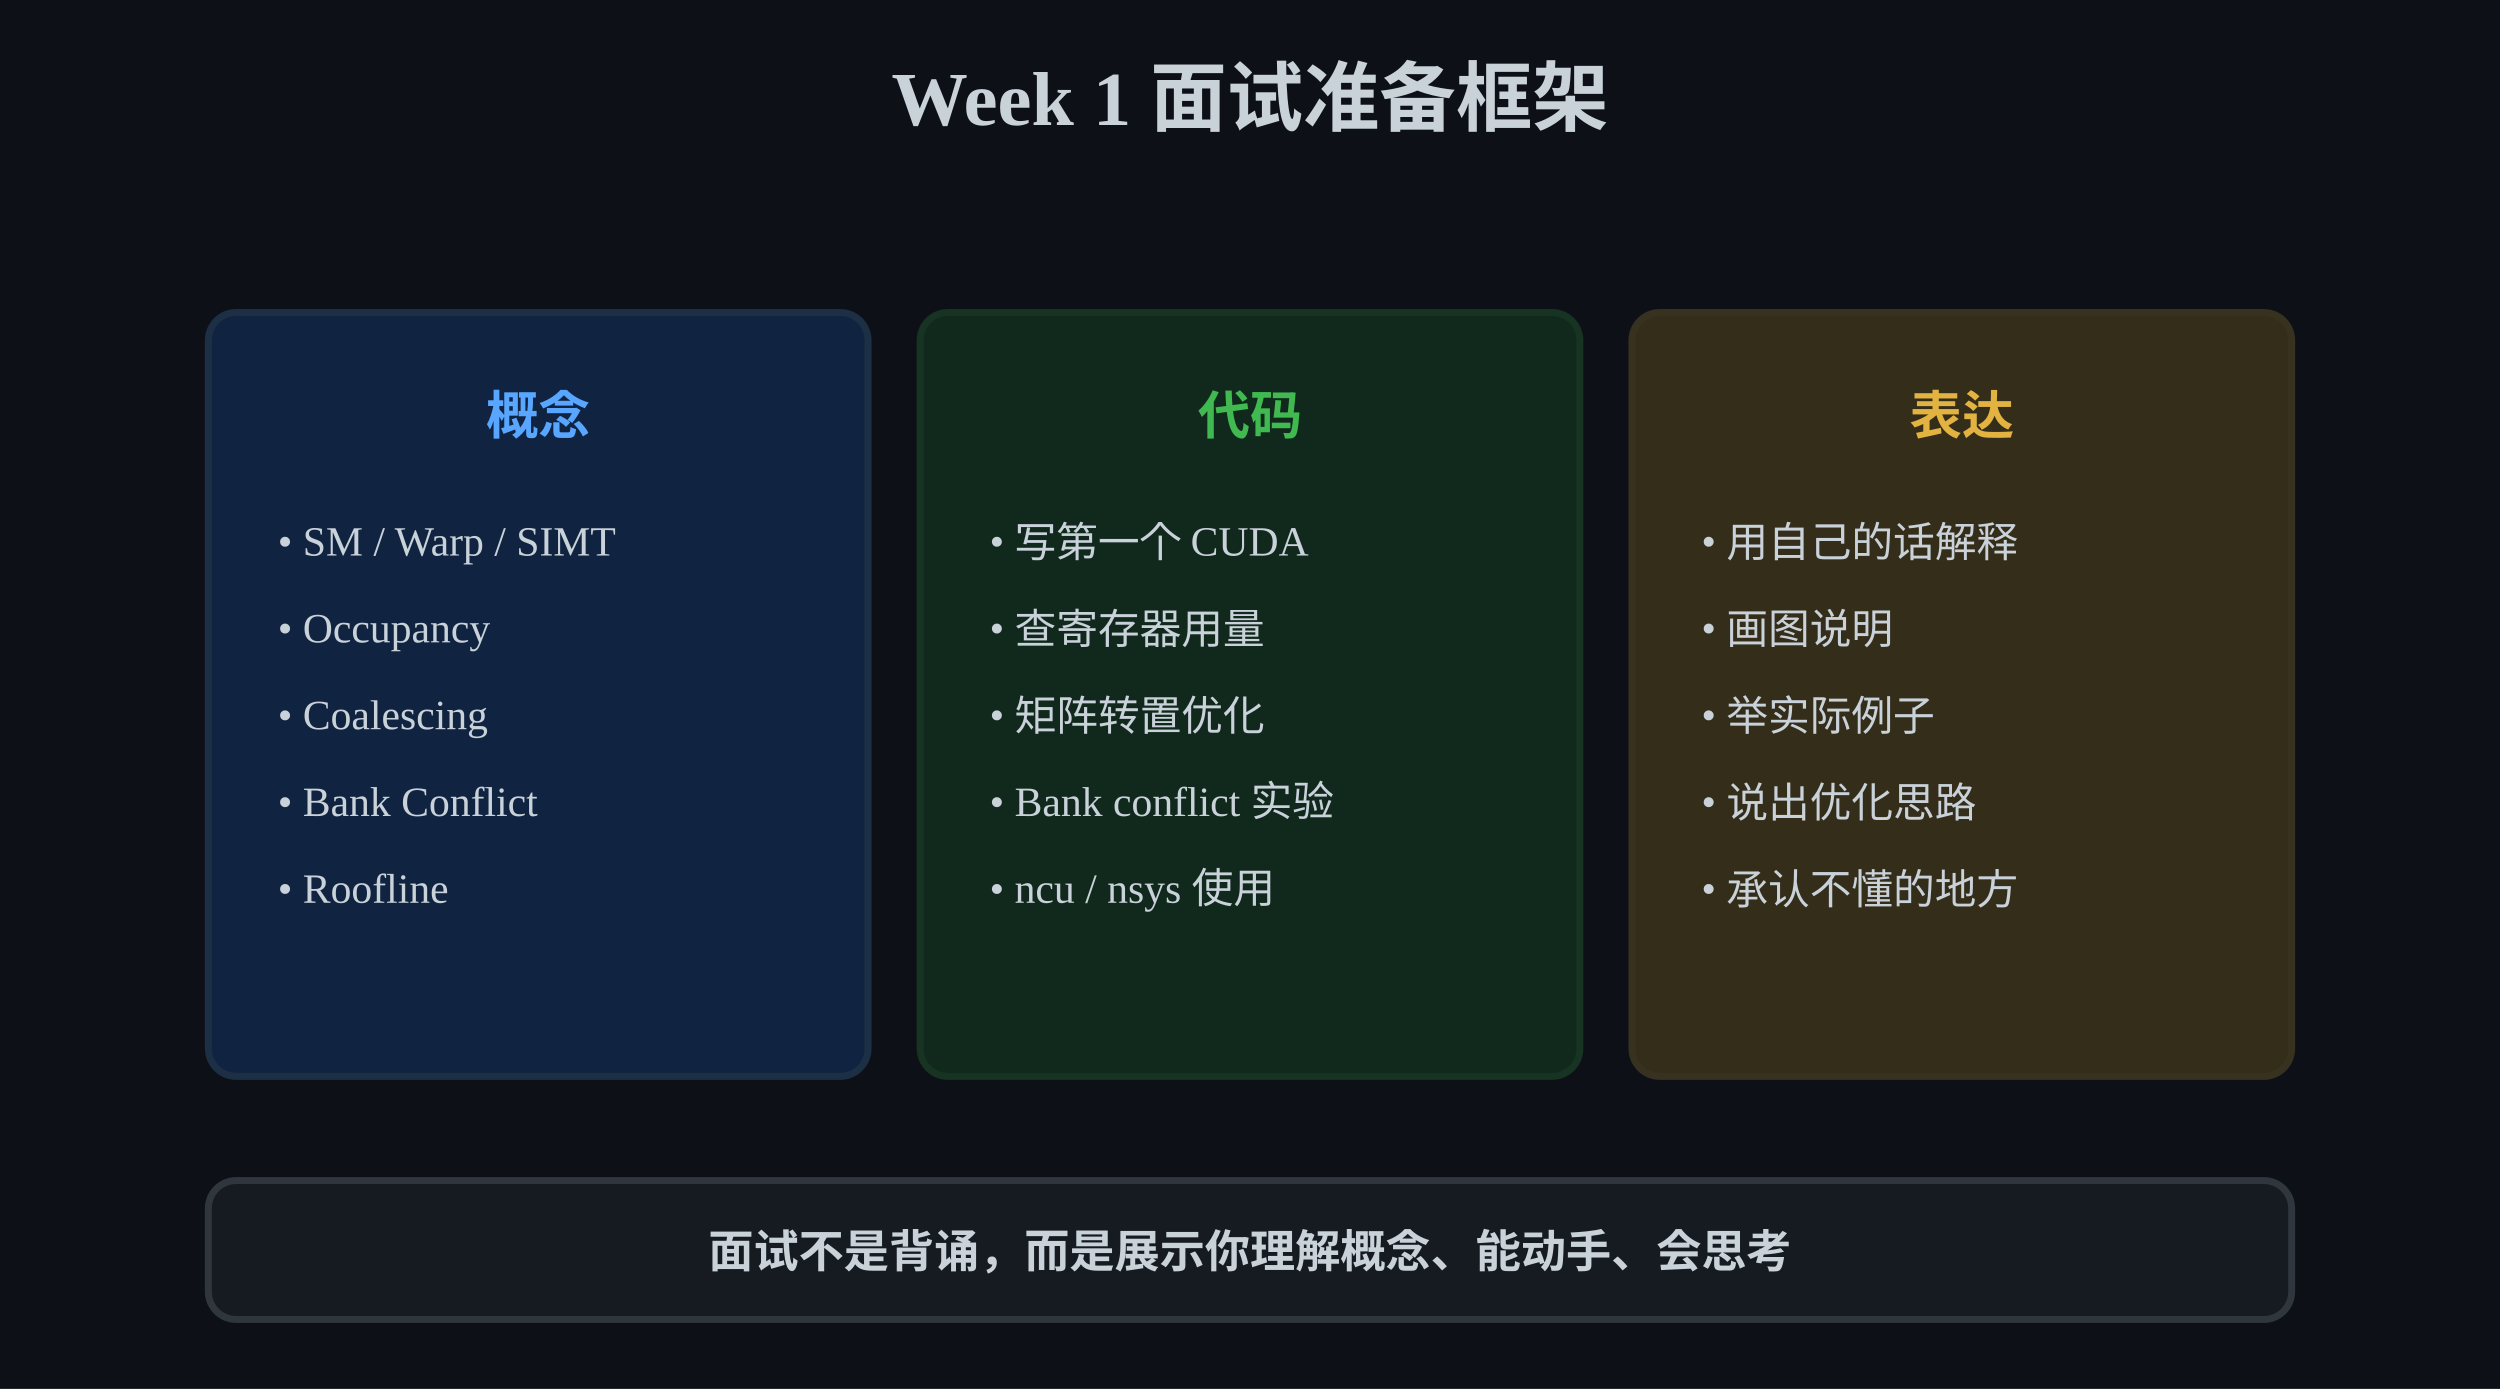
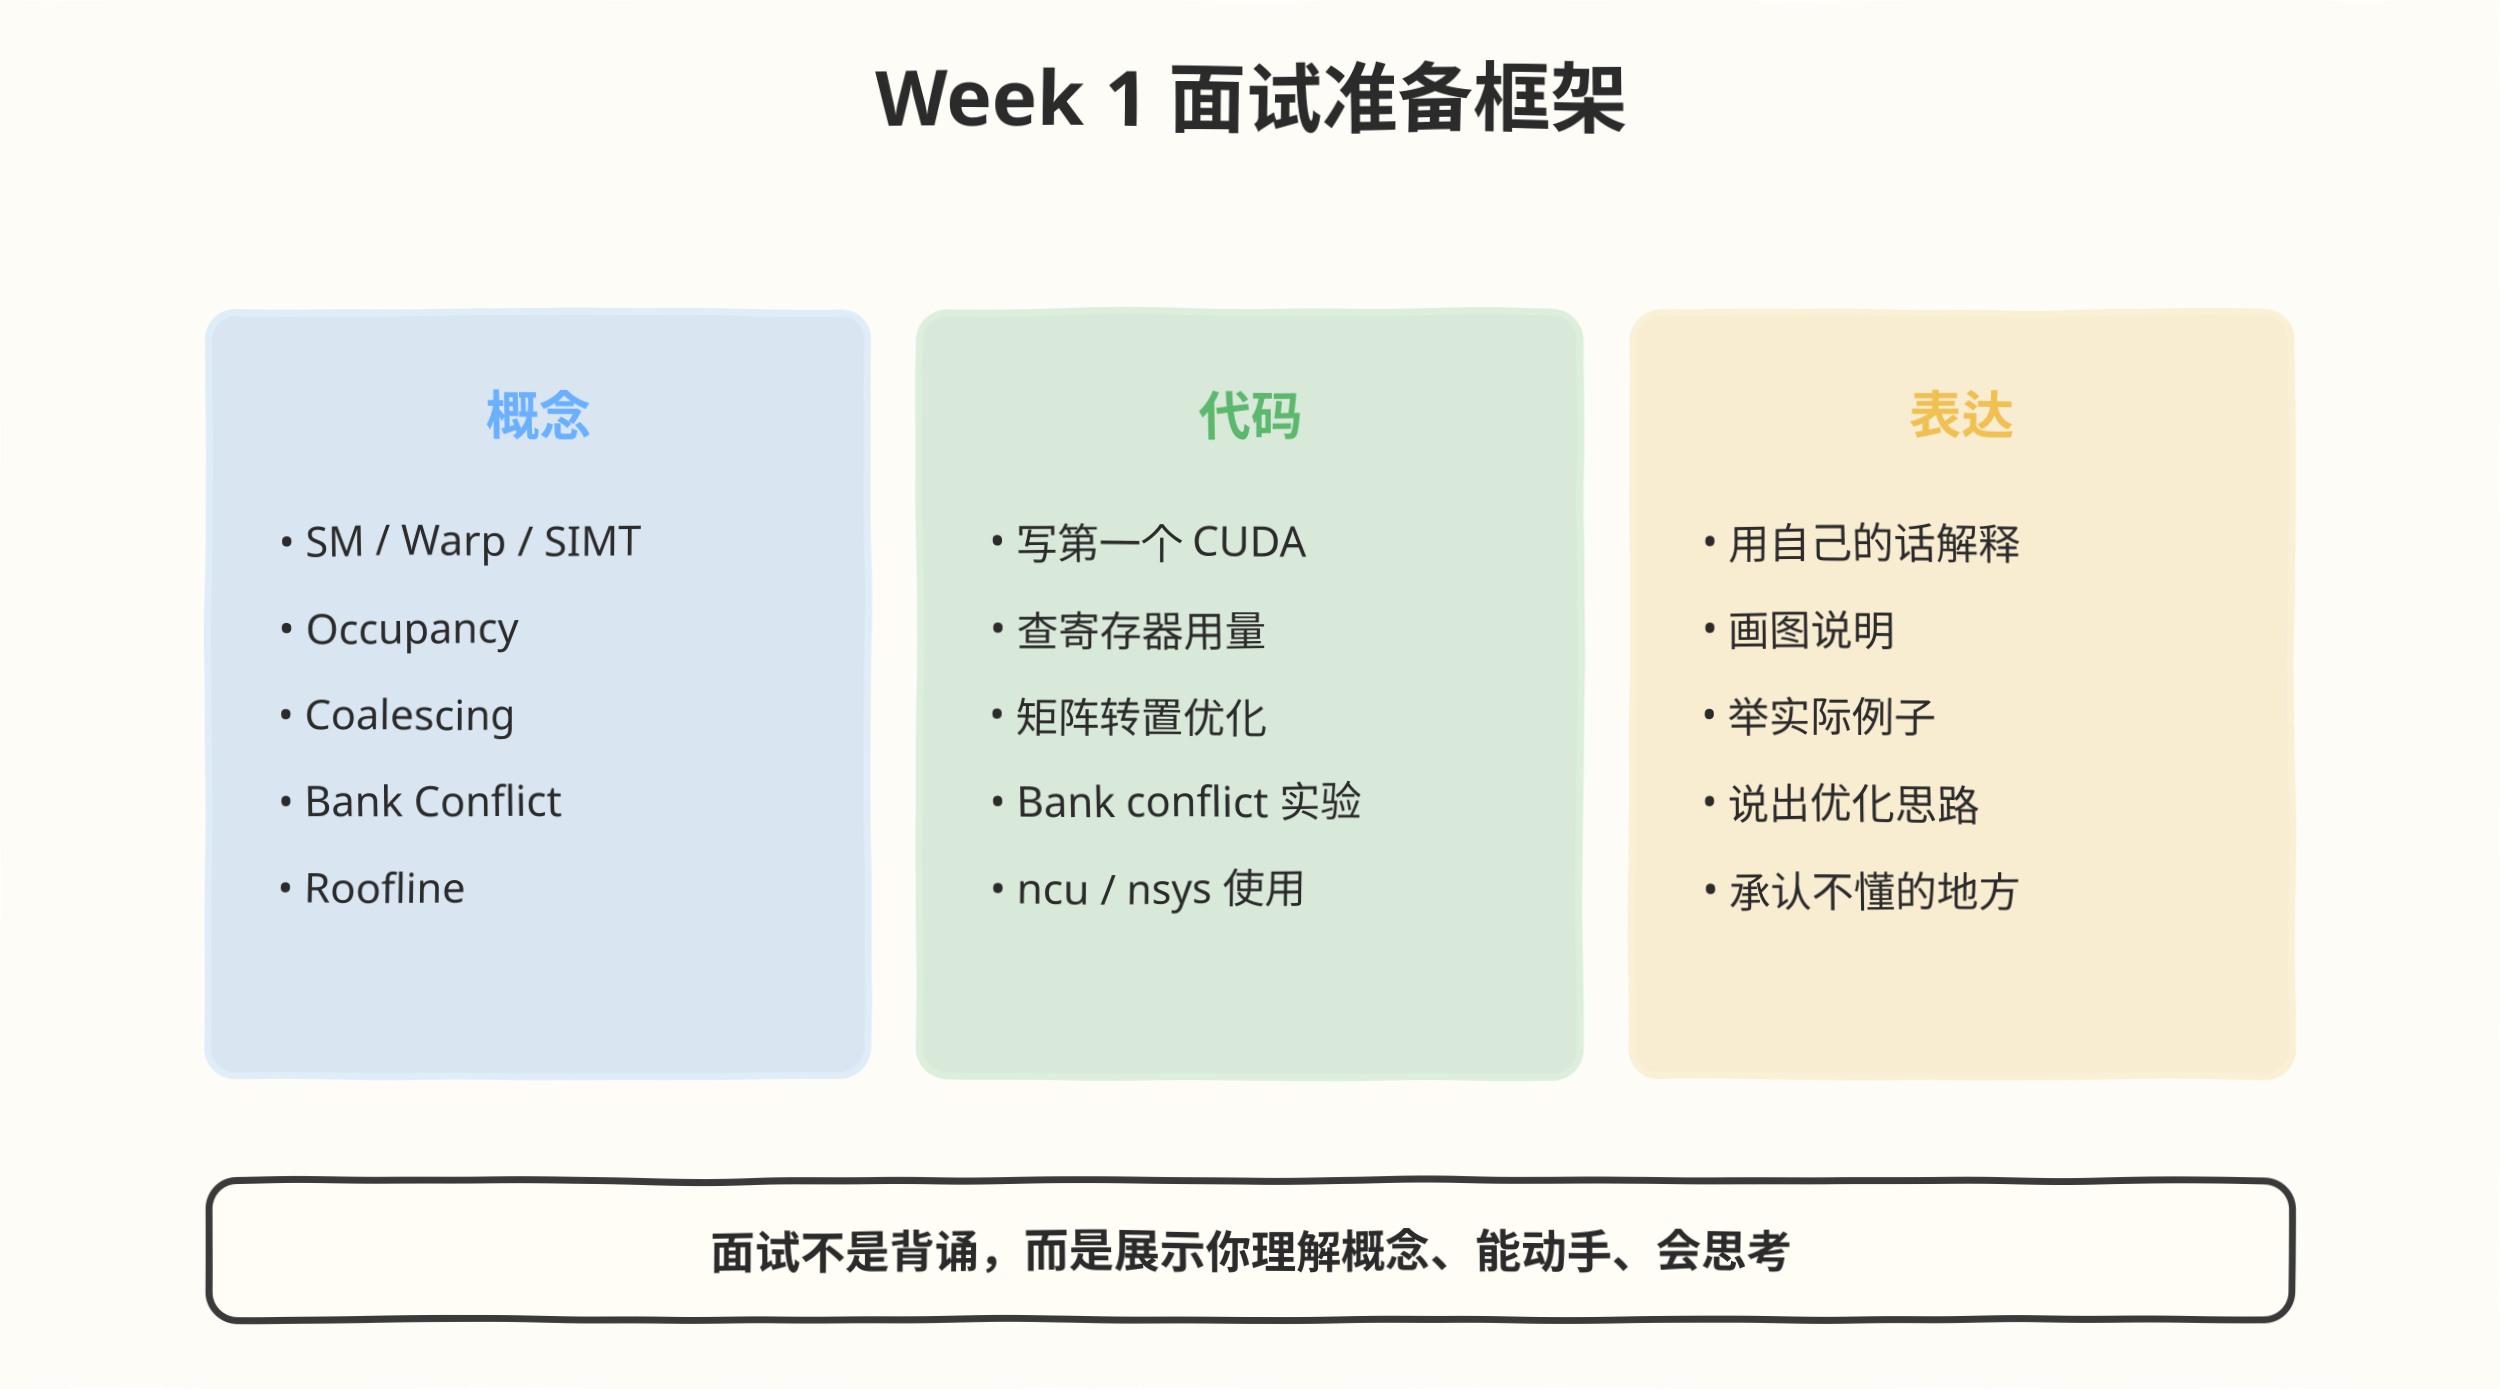
- <svg xmlns="http://www.w3.org/2000/svg" width="720" height="400" viewBox="0 0 720 400">
-   <rect width="720" height="400" fill="#0d1117" />
-   <text x="360" y="36" text-anchor="middle" font-size="22" font-weight="bold" fill="#c9d1d9">Week 1 面试准备框架</text>
-   <rect x="60" y="90" width="190" height="220" rx="8" fill="#1f6feb" opacity="0.2" stroke="#58a6ff" stroke-width="2" />
-   <text x="155" y="125" text-anchor="middle" font-size="15" font-weight="bold" fill="#58a6ff">概念</text>
-   <text x="80" y="160" font-size="12" fill="#c9d1d9">• SM / Warp / SIMT</text>
-   <text x="80" y="185" font-size="12" fill="#c9d1d9">• Occupancy</text>
-   <text x="80" y="210" font-size="12" fill="#c9d1d9">• Coalescing</text>
-   <text x="80" y="235" font-size="12" fill="#c9d1d9">• Bank Conflict</text>
-   <text x="80" y="260" font-size="12" fill="#c9d1d9">• Roofline</text>
-   <rect x="265" y="90" width="190" height="220" rx="8" fill="#238636" opacity="0.2" stroke="#3fb950" stroke-width="2" />
-   <text x="360" y="125" text-anchor="middle" font-size="15" font-weight="bold" fill="#3fb950">代码</text>
-   <text x="285" y="160" font-size="12" fill="#c9d1d9">• 写第一个 CUDA</text>
-   <text x="285" y="185" font-size="12" fill="#c9d1d9">• 查寄存器用量</text>
-   <text x="285" y="210" font-size="12" fill="#c9d1d9">• 矩阵转置优化</text>
-   <text x="285" y="235" font-size="12" fill="#c9d1d9">• Bank conflict 实验</text>
-   <text x="285" y="260" font-size="12" fill="#c9d1d9">• ncu / nsys 使用</text>
-   <rect x="470" y="90" width="190" height="220" rx="8" fill="#d29922" opacity="0.2" stroke="#e3b341" stroke-width="2" />
-   <text x="565" y="125" text-anchor="middle" font-size="15" font-weight="bold" fill="#e3b341">表达</text>
-   <text x="490" y="160" font-size="12" fill="#c9d1d9">• 用自己的话解释</text>
-   <text x="490" y="185" font-size="12" fill="#c9d1d9">• 画图说明</text>
-   <text x="490" y="210" font-size="12" fill="#c9d1d9">• 举实际例子</text>
-   <text x="490" y="235" font-size="12" fill="#c9d1d9">• 说出优化思路</text>
-   <text x="490" y="260" font-size="12" fill="#c9d1d9">• 承认不懂的地方</text>
-   <rect x="60" y="340" width="600" height="40" rx="8" fill="#161b22" stroke="#30363d" stroke-width="2" />
-   <text x="360" y="365" text-anchor="middle" font-size="13" fill="#c9d1d9" font-weight="bold">面试不是背诵，而是展示你理解概念、能动手、会思考</text>
+ <svg xmlns="http://www.w3.org/2000/svg" width="720" height="400" viewBox="0 0 720 400" font-family="'Comic Sans MS','Marker Felt','Segoe UI',cursive">
+   <defs>
+     <filter id="sketch" x="-3%" y="-3%" width="106%" height="106%">
+       <feTurbulence type="fractalNoise" baseFrequency="0.018" numOctaves="2" seed="4" result="n" />
+       <feDisplacementMap in="SourceGraphic" in2="n" scale="1.8" />
+     </filter>
+   </defs>
+   <g filter="url(#sketch)">
+     <rect width="720" height="400" fill="#fdfcf7" />
+     <text x="360" y="36" text-anchor="middle" font-size="22" font-weight="bold" fill="#2b2b2b">Week 1 面试准备框架</text>
+     <rect x="60" y="90" width="190" height="220" rx="8" fill="#4a8edb" opacity="0.2" stroke="#6ab0ff" stroke-width="2" />
+     <text x="155" y="125" text-anchor="middle" font-size="15" font-weight="bold" fill="#6ab0ff">概念</text>
+     <text x="80" y="160" font-size="12" fill="#2b2b2b">• SM / Warp / SIMT</text>
+     <text x="80" y="185" font-size="12" fill="#2b2b2b">• Occupancy</text>
+     <text x="80" y="210" font-size="12" fill="#2b2b2b">• Coalescing</text>
+     <text x="80" y="235" font-size="12" fill="#2b2b2b">• Bank Conflict</text>
+     <text x="80" y="260" font-size="12" fill="#2b2b2b">• Roofline</text>
+     <rect x="265" y="90" width="190" height="220" rx="8" fill="#4a9d5f" opacity="0.2" stroke="#5cb86c" stroke-width="2" />
+     <text x="360" y="125" text-anchor="middle" font-size="15" font-weight="bold" fill="#5cb86c">代码</text>
+     <text x="285" y="160" font-size="12" fill="#2b2b2b">• 写第一个 CUDA</text>
+     <text x="285" y="185" font-size="12" fill="#2b2b2b">• 查寄存器用量</text>
+     <text x="285" y="210" font-size="12" fill="#2b2b2b">• 矩阵转置优化</text>
+     <text x="285" y="235" font-size="12" fill="#2b2b2b">• Bank conflict 实验</text>
+     <text x="285" y="260" font-size="12" fill="#2b2b2b">• ncu / nsys 使用</text>
+     <rect x="470" y="90" width="190" height="220" rx="8" fill="#e8a838" opacity="0.2" stroke="#f0c050" stroke-width="2" />
+     <text x="565" y="125" text-anchor="middle" font-size="15" font-weight="bold" fill="#f0c050">表达</text>
+     <text x="490" y="160" font-size="12" fill="#2b2b2b">• 用自己的话解释</text>
+     <text x="490" y="185" font-size="12" fill="#2b2b2b">• 画图说明</text>
+     <text x="490" y="210" font-size="12" fill="#2b2b2b">• 举实际例子</text>
+     <text x="490" y="235" font-size="12" fill="#2b2b2b">• 说出优化思路</text>
+     <text x="490" y="260" font-size="12" fill="#2b2b2b">• 承认不懂的地方</text>
+     <rect x="60" y="340" width="600" height="40" rx="8" fill="#fffdf5" stroke="#3a3a3a" stroke-width="2" />
+     <text x="360" y="365" text-anchor="middle" font-size="13" fill="#2b2b2b" font-weight="bold">面试不是背诵，而是展示你理解概念、能动手、会思考</text>
+   </g>
</svg>
